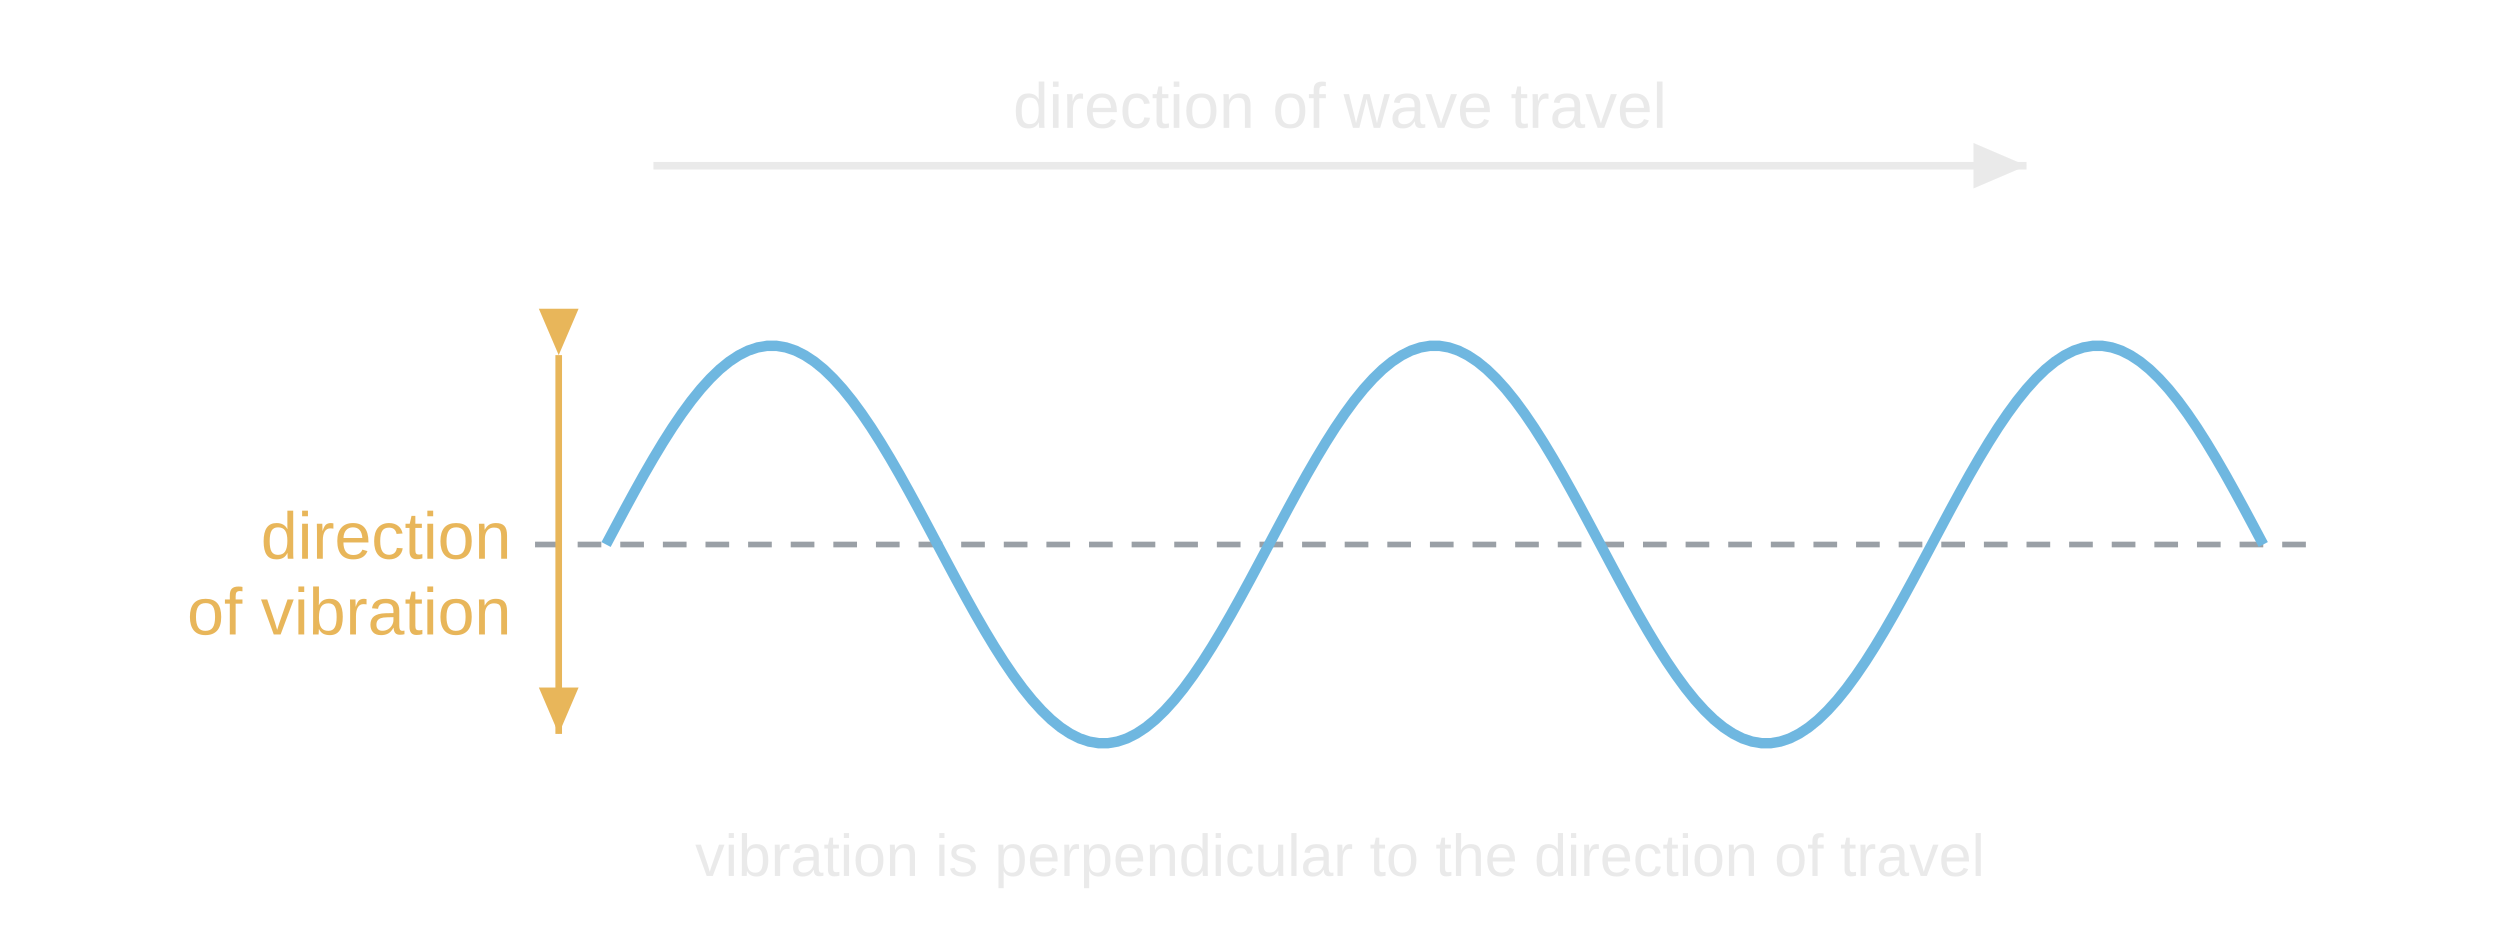
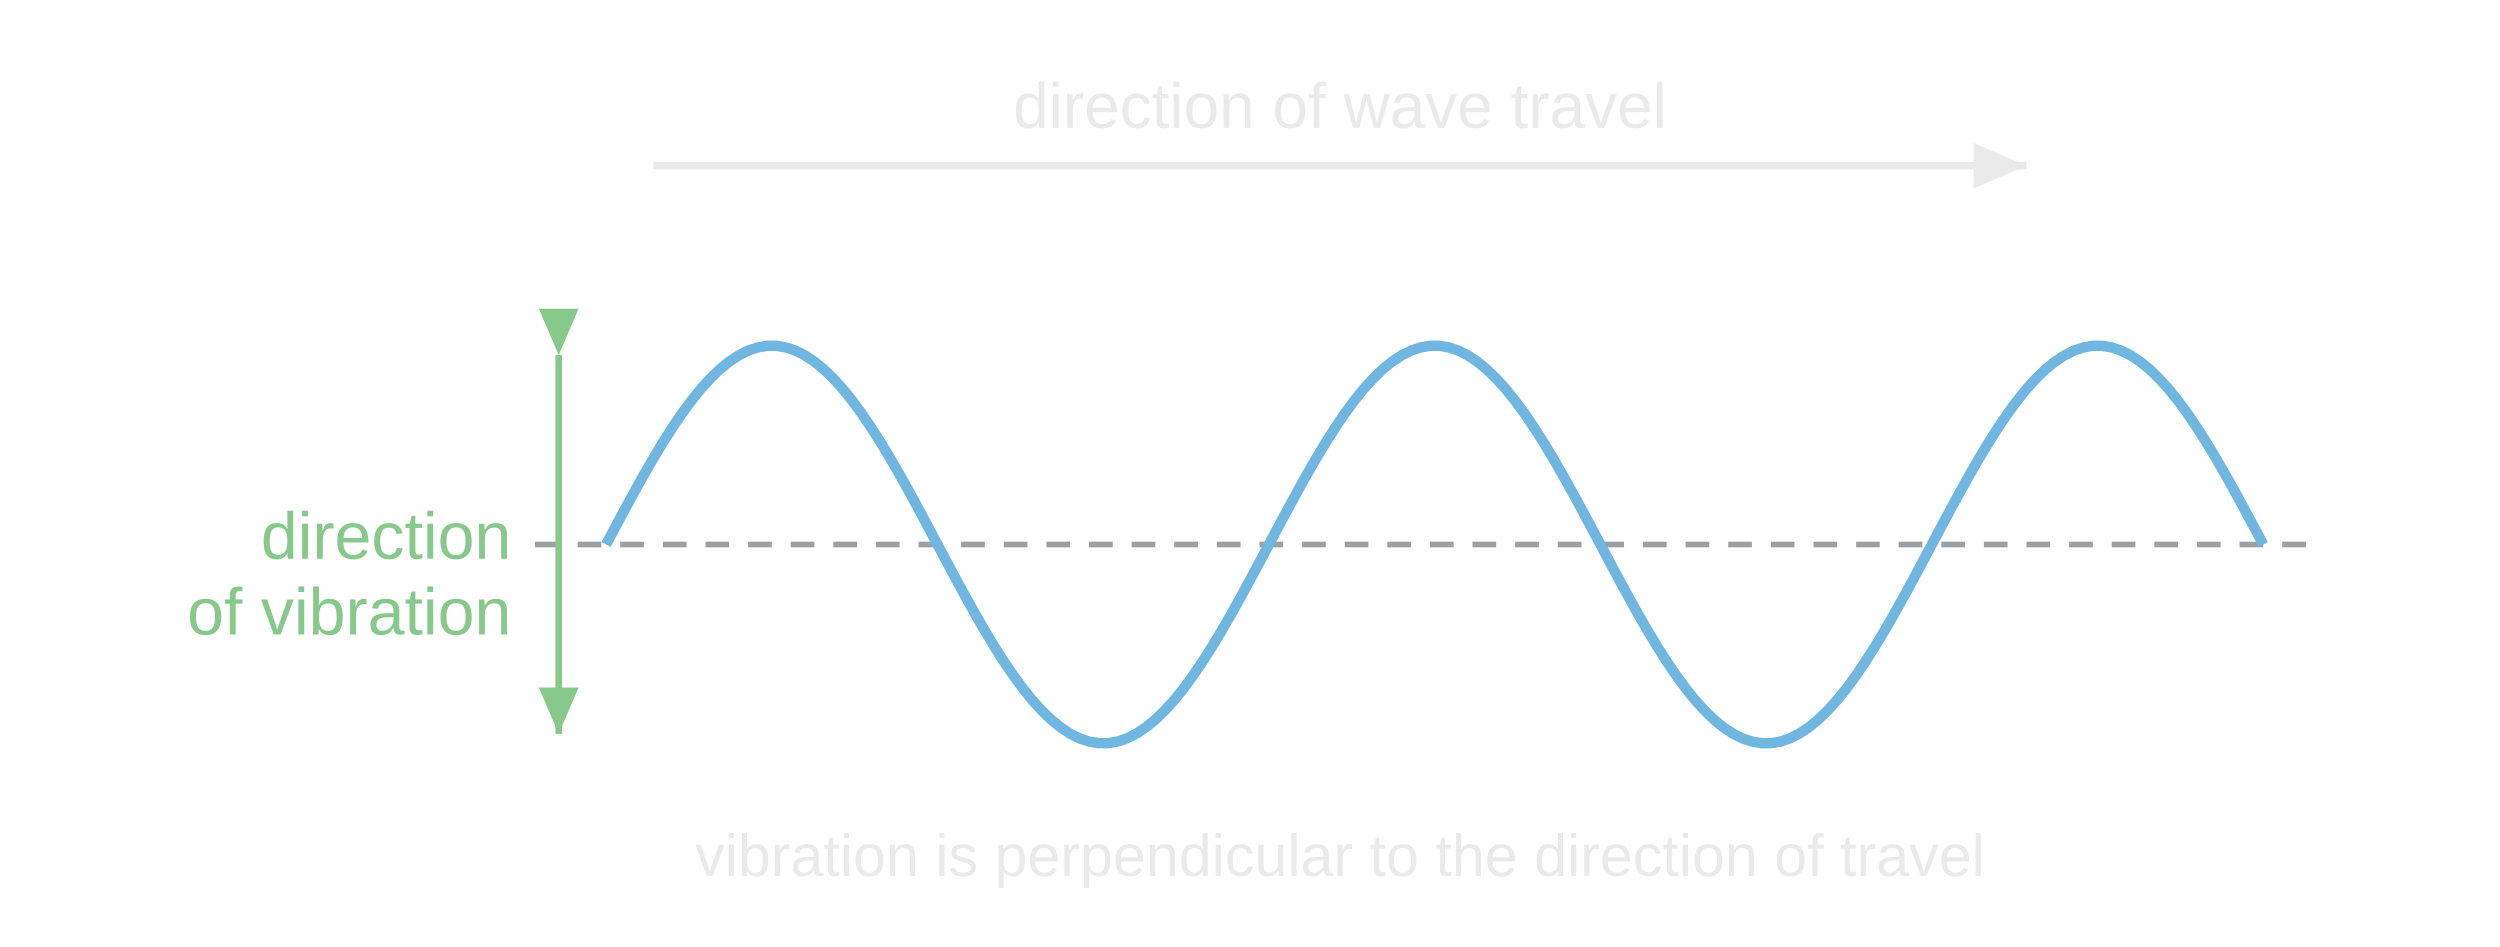
<svg xmlns="http://www.w3.org/2000/svg" viewBox="-48 0 528 200" font-family="Segoe UI, Arial, sans-serif">
  <style>
    text { fill:#EAEAEA; }
    .axis { stroke:#EAEAEA; stroke-width:1.6; fill:none; }
    .wave { stroke:#6FB7E0; stroke-width:2.2; fill:none; }
    .wave2 { stroke:#E8B65A; stroke-width:2.2; fill:none; stroke-dasharray:6 4; }
    .rest { stroke:#9AA0A6; stroke-width:1.2; stroke-dasharray:5 4; fill:none; }
    .guide { stroke:#9AA0A6; stroke-width:1; stroke-dasharray:3 3; fill:none; }
    .lead { stroke:#9AA0A6; stroke-width:1.2; fill:none; }
    .dim { stroke:#E8B65A; stroke-width:1.4; fill:none; }
+     .vib { stroke:#86C98B; stroke-width:1.4; fill:none; }
+     .lblg { fill:#86C98B; font-size:14px; }
    .lbl { fill:#E8B65A; font-size:14px; }
    .lblb { fill:#6FB7E0; font-size:14px; }
    .tick { stroke:#EAEAEA; stroke-width:1.2; }
    .sm { font-size:12px; }
  </style>
  <defs>
    <marker id="ah" markerWidth="9" markerHeight="9" refX="7" refY="3" orient="auto">
      <path d="M0,0 L7,3 L0,6 Z" fill="#EAEAEA" />
    </marker>
    <marker id="ahb" markerWidth="9" markerHeight="9" refX="7" refY="3" orient="auto">
      <path d="M0,0 L7,3 L0,6 Z" fill="#6FB7E0" />
    </marker>
    <marker id="aha" markerWidth="9" markerHeight="9" refX="7" refY="3" orient="auto">
      <path d="M0,0 L7,3 L0,6 Z" fill="#E8B65A" />
    </marker>
+     <marker id="ahg" markerWidth="9" markerHeight="9" refX="7" refY="3" orient="auto">
+       <path d="M0,0 L7,3 L0,6 Z" fill="#86C98B" />
+     </marker>
    <marker id="ahm" markerWidth="9" markerHeight="9" refX="7" refY="3" orient="auto">
      <path d="M0,0 L7,3 L0,6 Z" fill="#9AA0A6" />
    </marker>
  </defs>
  <line x1="90" y1="35" x2="380" y2="35" class="axis" marker-end="url(#ah)" />
  <text x="235" y="27" text-anchor="middle" font-size="13.5">direction of wave travel</text>
  <line x1="65" y1="115" x2="440" y2="115" class="rest" />
  <path class="wave" d="M 80.00,115.00 L 82.00,111.24 L 84.00,107.50 L 86.00,103.83 L 88.00,100.24 L 90.00,96.78 L 92.00,93.46 L 94.00,90.31 L 96.00,87.37 L 98.00,84.64 L 100.00,82.16 L 102.00,79.95 L 104.00,78.01 L 106.00,76.38 L 108.00,75.06 L 110.00,74.05 L 112.00,73.38 L 114.00,73.04 L 116.00,73.04 L 118.00,73.38 L 120.00,74.05 L 122.00,75.06 L 124.00,76.38 L 126.00,78.01 L 128.00,79.95 L 130.00,82.16 L 132.00,84.64 L 134.00,87.37 L 136.00,90.31 L 138.00,93.46 L 140.00,96.78 L 142.00,100.24 L 144.00,103.83 L 146.00,107.50 L 148.00,111.24 L 150.00,115.00 L 152.00,118.76 L 154.00,122.50 L 156.00,126.17 L 158.00,129.76 L 160.00,133.22 L 162.00,136.54 L 164.00,139.69 L 166.00,142.63 L 168.00,145.36 L 170.00,147.84 L 172.00,150.05 L 174.00,151.99 L 176.00,153.62 L 178.00,154.94 L 180.00,155.95 L 182.00,156.62 L 184.00,156.96 L 186.00,156.96 L 188.00,156.62 L 190.00,155.95 L 192.00,154.94 L 194.00,153.62 L 196.00,151.99 L 198.00,150.05 L 200.00,147.84 L 202.00,145.36 L 204.00,142.63 L 206.00,139.69 L 208.00,136.54 L 210.00,133.22 L 212.00,129.76 L 214.00,126.17 L 216.00,122.50 L 218.00,118.76 L 220.00,115.00 L 222.00,111.24 L 224.00,107.50 L 226.00,103.83 L 228.00,100.24 L 230.00,96.78 L 232.00,93.46 L 234.00,90.31 L 236.00,87.37 L 238.00,84.64 L 240.00,82.16 L 242.00,79.95 L 244.00,78.01 L 246.00,76.38 L 248.00,75.06 L 250.00,74.05 L 252.00,73.38 L 254.00,73.04 L 256.00,73.04 L 258.00,73.38 L 260.00,74.05 L 262.00,75.06 L 264.00,76.38 L 266.00,78.01 L 268.00,79.95 L 270.00,82.16 L 272.00,84.64 L 274.00,87.37 L 276.00,90.31 L 278.00,93.46 L 280.00,96.78 L 282.00,100.24 L 284.00,103.83 L 286.00,107.50 L 288.00,111.24 L 290.00,115.00 L 292.00,118.76 L 294.00,122.50 L 296.00,126.17 L 298.00,129.76 L 300.00,133.22 L 302.00,136.54 L 304.00,139.69 L 306.00,142.63 L 308.00,145.36 L 310.00,147.84 L 312.00,150.05 L 314.00,151.99 L 316.00,153.62 L 318.00,154.94 L 320.00,155.95 L 322.00,156.62 L 324.00,156.96 L 326.00,156.96 L 328.00,156.62 L 330.00,155.95 L 332.00,154.94 L 334.00,153.62 L 336.00,151.99 L 338.00,150.05 L 340.00,147.84 L 342.00,145.36 L 344.00,142.63 L 346.00,139.69 L 348.00,136.54 L 350.00,133.22 L 352.00,129.76 L 354.00,126.17 L 356.00,122.50 L 358.00,118.76 L 360.00,115.00 L 362.00,111.24 L 364.00,107.50 L 366.00,103.83 L 368.00,100.24 L 370.00,96.78 L 372.00,93.46 L 374.00,90.31 L 376.00,87.37 L 378.00,84.64 L 380.00,82.16 L 382.00,79.95 L 384.00,78.01 L 386.00,76.38 L 388.00,75.06 L 390.00,74.05 L 392.00,73.38 L 394.00,73.04 L 396.00,73.04 L 398.00,73.38 L 400.00,74.05 L 402.00,75.06 L 404.00,76.38 L 406.00,78.01 L 408.00,79.95 L 410.00,82.16 L 412.00,84.64 L 414.00,87.37 L 416.00,90.31 L 418.00,93.46 L 420.00,96.78 L 422.00,100.24 L 424.00,103.83 L 426.00,107.50 L 428.00,111.24 L 430.00,115.00" />
-   <line x1="70" y1="75" x2="70" y2="155" class="dim" marker-start="url(#aha)" marker-end="url(#aha)" />
-   <text x="60" y="118" text-anchor="end" class="lbl">direction</text>
-   <text x="60" y="134" text-anchor="end" class="lbl">of vibration</text>
+   <line x1="70" y1="75" x2="70" y2="155" class="vib" marker-start="url(#ahg)" marker-end="url(#ahg)" />
+   <text x="60" y="118" text-anchor="end" class="lblg">direction</text>
+   <text x="60" y="134" text-anchor="end" class="lblg">of vibration</text>
  <text x="235" y="185" text-anchor="middle" font-size="12.5" fill="#9AA0A6">vibration is perpendicular to the direction of travel</text>
</svg>
